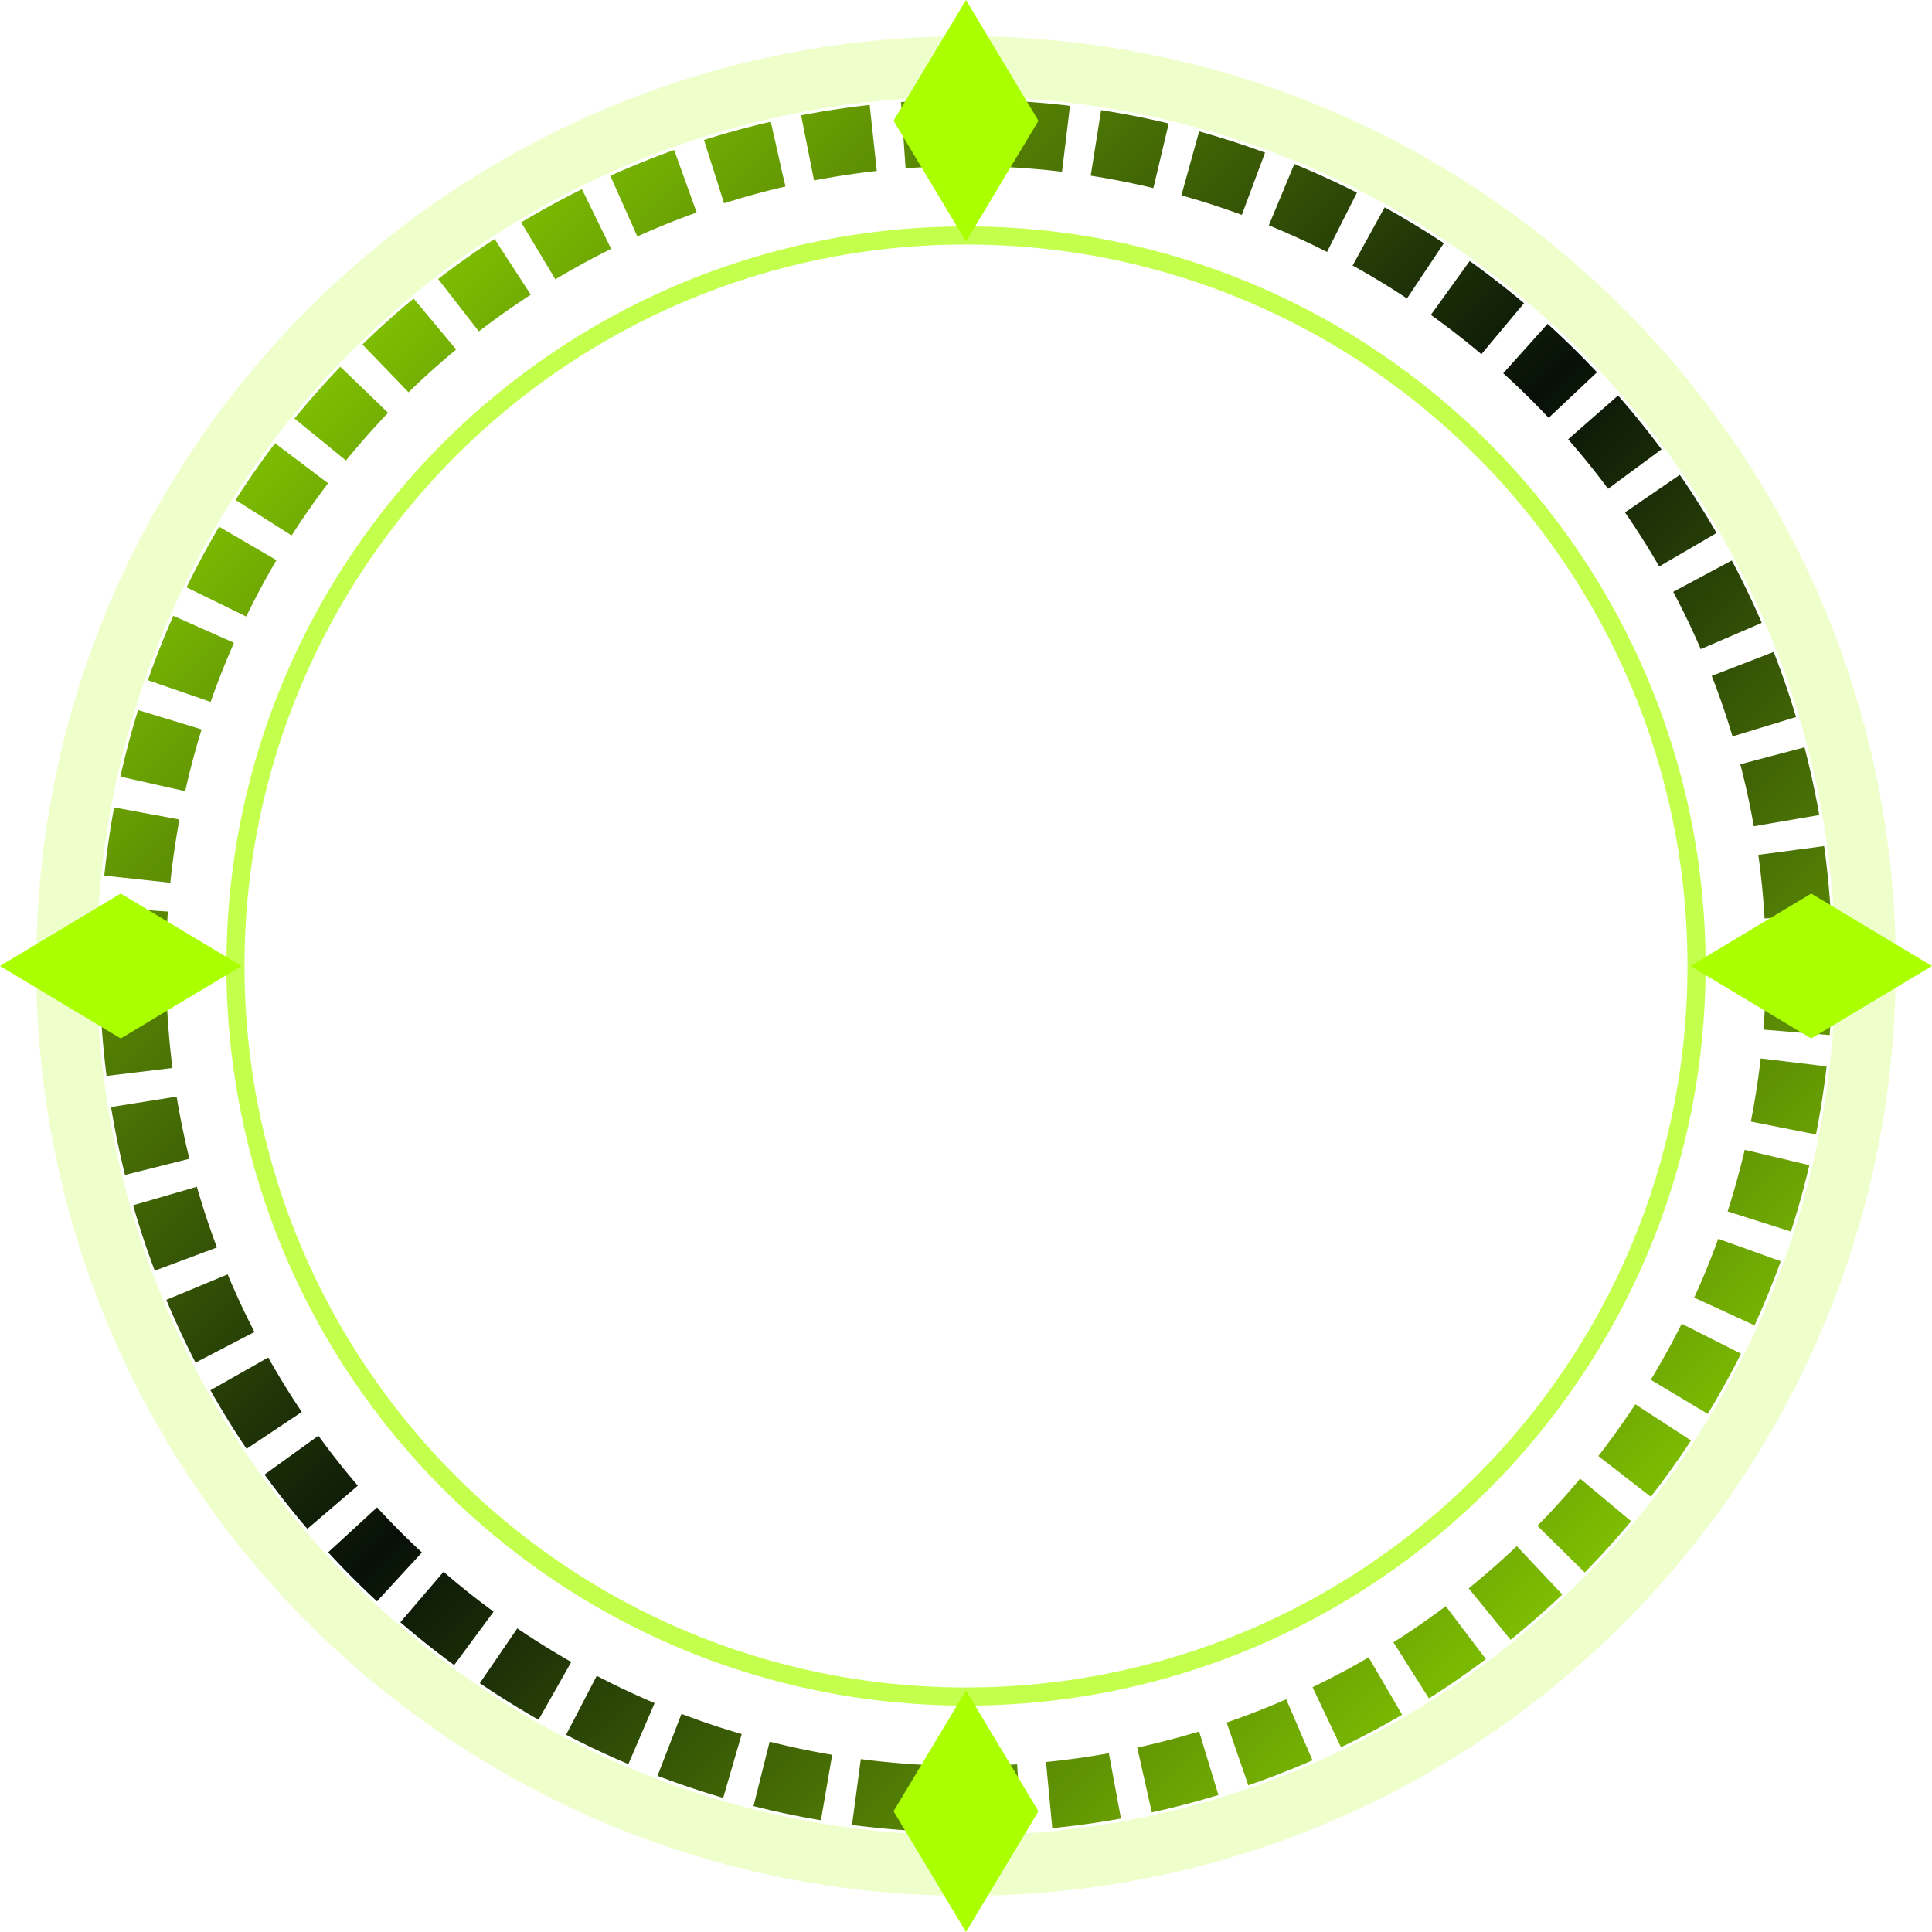
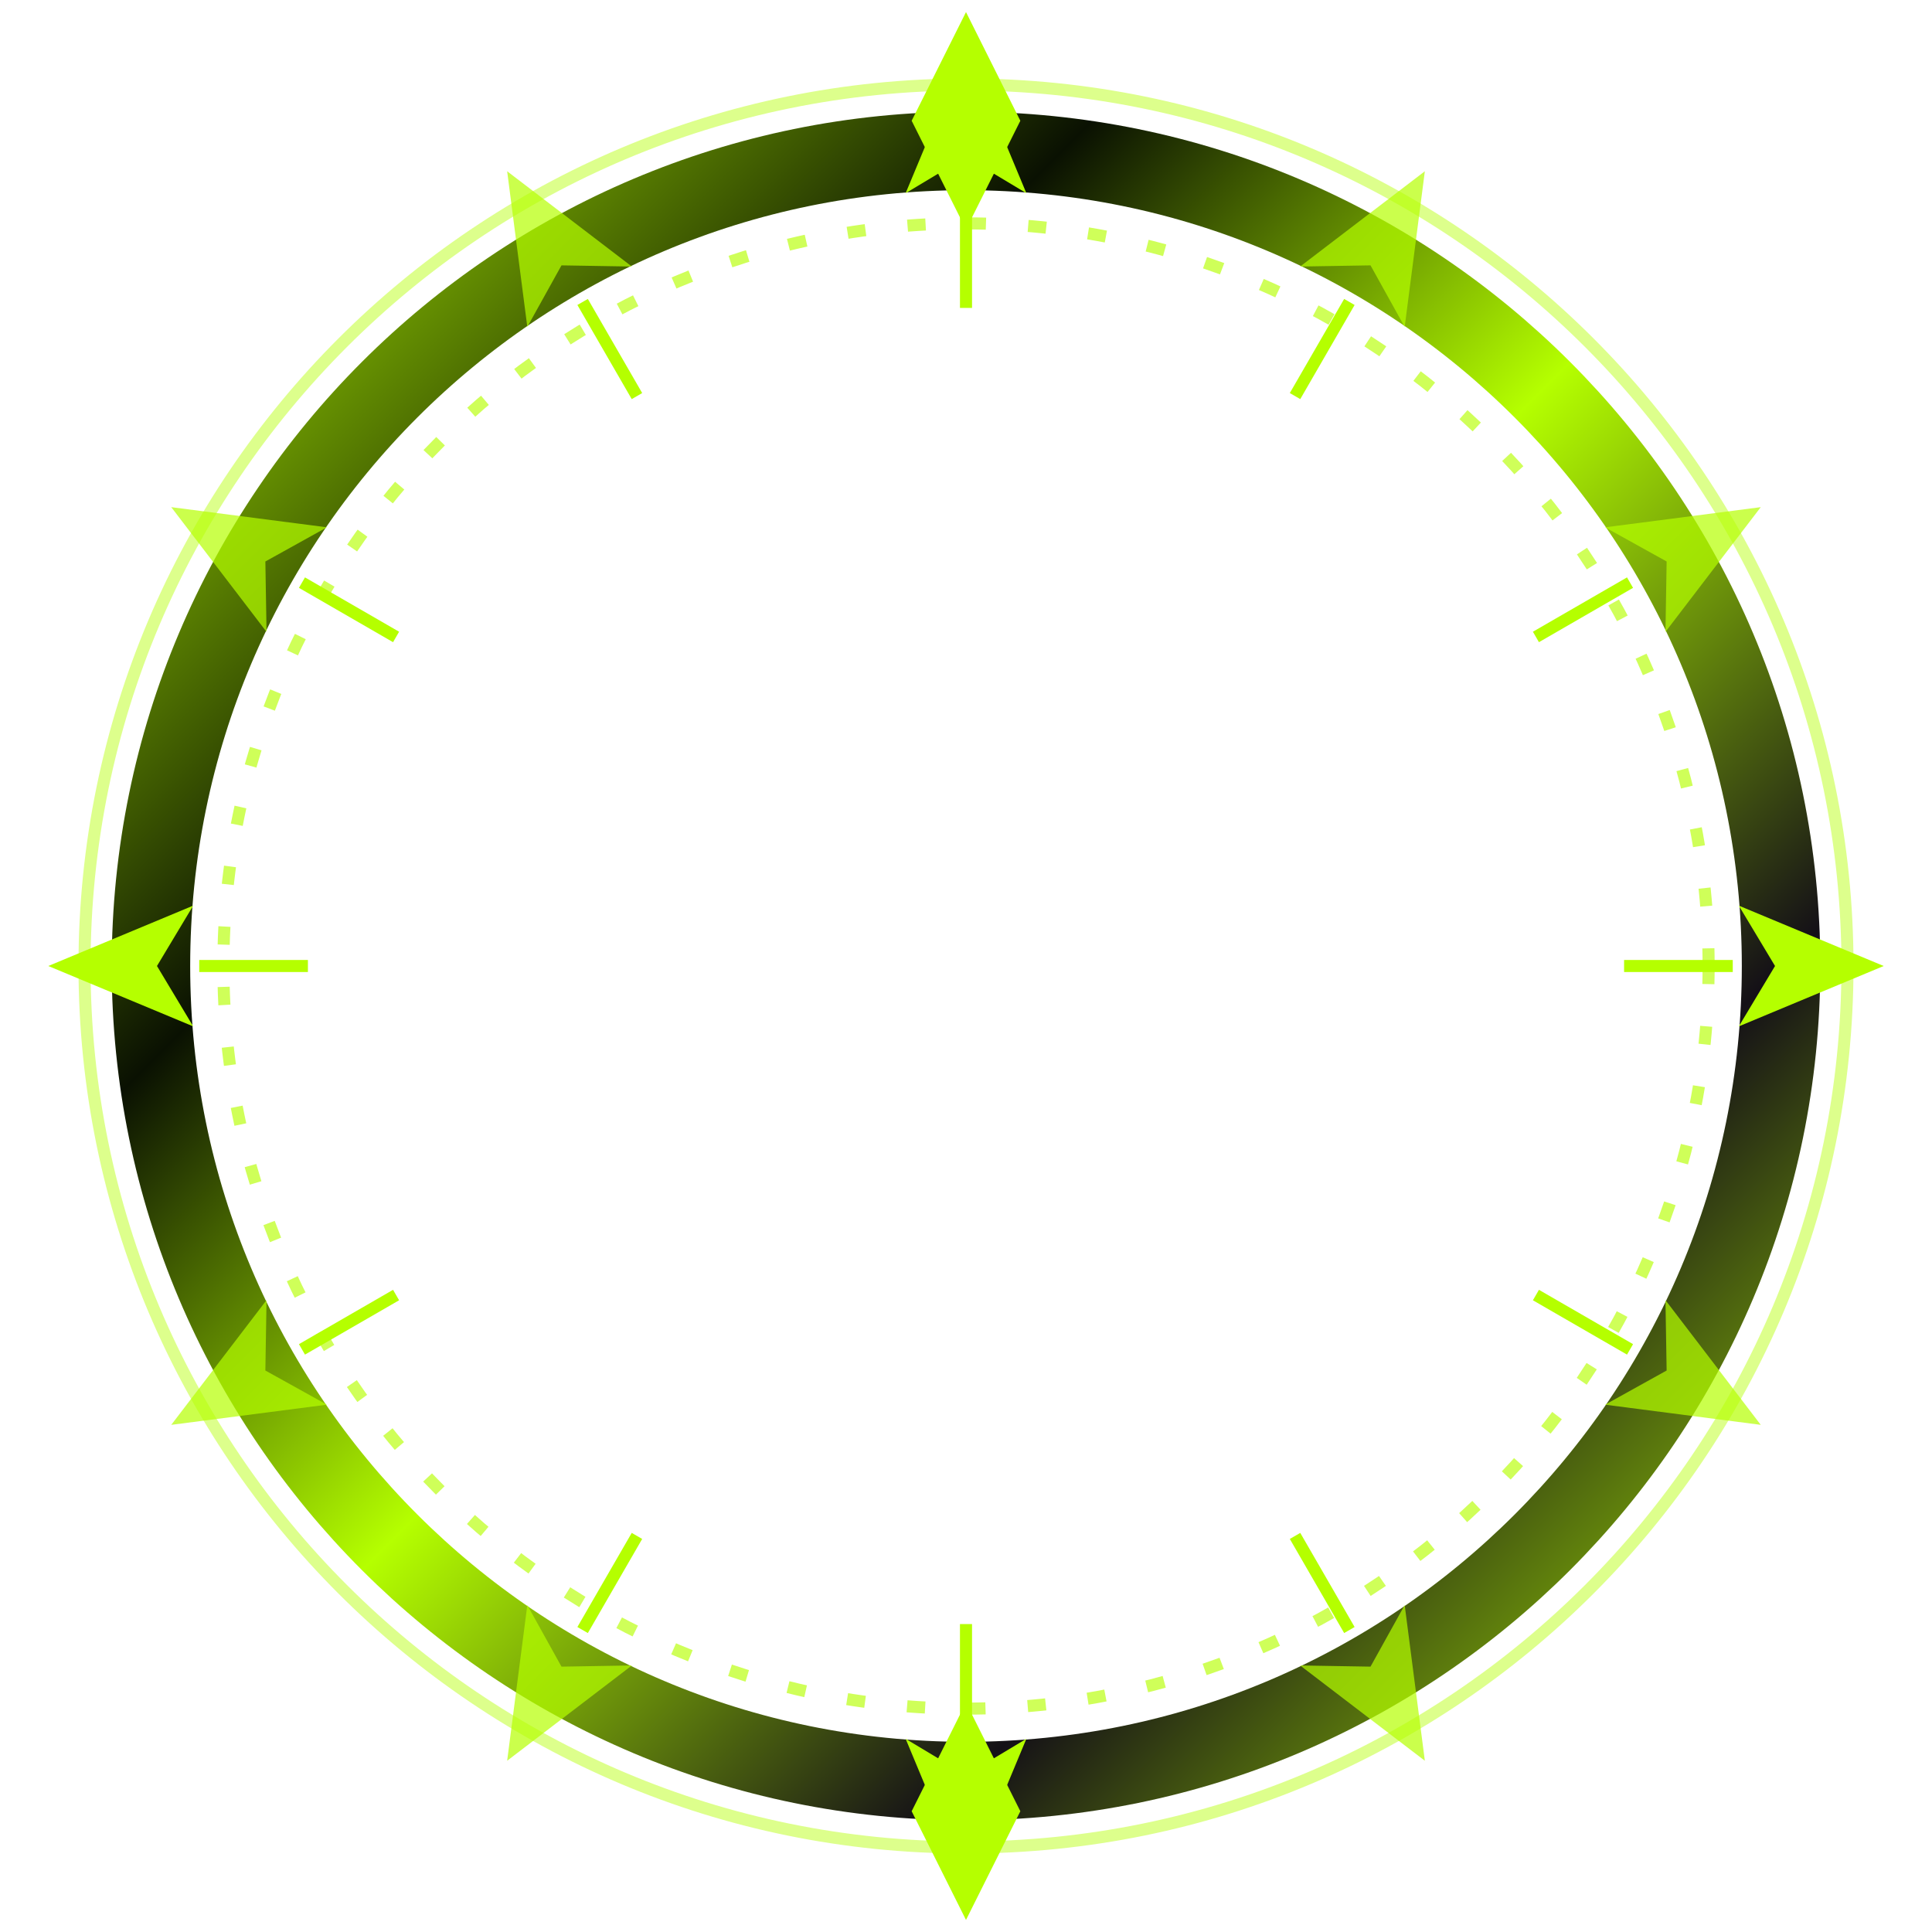
- <svg xmlns="http://www.w3.org/2000/svg" viewBox="0 0 320 320">
+ <svg xmlns="http://www.w3.org/2000/svg" viewBox="0 0 320 320" aria-label="chaos portrait border">
  <defs>
-     <linearGradient id="a" x2="1" y2="1">
-       <stop stop-color="#aaff00" />
-       <stop offset=".5" stop-color="#071008" />
-       <stop offset="1" stop-color="#aaff00" />
+     <linearGradient id="metal" x1="0" y1="0" x2="1" y2="1">
+       <stop stop-color="#b5ff00" />
+       <stop offset=".28" stop-color="#0a1102" />
+       <stop offset=".5" stop-color="#b5ff00" />
+       <stop offset=".75" stop-color="#141017" />
+       <stop offset="1" stop-color="#b5ff00" />
    </linearGradient>
  </defs>
-   <circle cx="160" cy="160" r="149" fill="none" stroke="#aaff00" stroke-opacity=".2" stroke-width="10" />
-   <circle cx="160" cy="160" r="138" fill="none" stroke="url(#a)" stroke-width="11" stroke-dasharray="11 5" />
-   <circle cx="160" cy="160" r="121" fill="none" stroke="#aaff00" stroke-width="3" opacity=".7" />
-   <g fill="#aaff00">
-     <path d="M160 0l12 20-12 20-12-20Z" />
-     <path d="M160 320l12-20-12-20-12 20Z" />
-     <path d="M0 160l20-12 20 12-20 12Z" />
-     <path d="M320 160l-20-12-20 12 20 12Z" />
+   <circle cx="160" cy="160" r="135" fill="none" stroke="url(#metal)" stroke-width="13" />
+   <circle cx="160" cy="160" r="123" fill="none" stroke="#b5ff00" stroke-opacity=".65" stroke-width="2" stroke-dasharray="3 7" />
+   <circle cx="160" cy="160" r="146" fill="none" stroke="#b5ff00" stroke-opacity=".45" stroke-width="2" />
+   <g transform="rotate(0 160 160)">
+     <path d="M160 8l-10 24 10-6 10 6Z" fill="#b5ff00" opacity="1" />
+     <path d="M160 33v18" stroke="#b5ff00" stroke-width="2" />
+   </g>
+   <g transform="rotate(30 160 160)">
+     <path d="M160 8l-10 24 10-6 10 6Z" fill="#b5ff00" opacity="0.7" />
+     <path d="M160 33v18" stroke="#b5ff00" stroke-width="2" />
+   </g>
+   <g transform="rotate(60 160 160)">
+     <path d="M160 8l-10 24 10-6 10 6Z" fill="#b5ff00" opacity="0.7" />
+     <path d="M160 33v18" stroke="#b5ff00" stroke-width="2" />
+   </g>
+   <g transform="rotate(90 160 160)">
+     <path d="M160 8l-10 24 10-6 10 6Z" fill="#b5ff00" opacity="1" />
+     <path d="M160 33v18" stroke="#b5ff00" stroke-width="2" />
+   </g>
+   <g transform="rotate(120 160 160)">
+     <path d="M160 8l-10 24 10-6 10 6Z" fill="#b5ff00" opacity="0.7" />
+     <path d="M160 33v18" stroke="#b5ff00" stroke-width="2" />
+   </g>
+   <g transform="rotate(150 160 160)">
+     <path d="M160 8l-10 24 10-6 10 6Z" fill="#b5ff00" opacity="0.7" />
+     <path d="M160 33v18" stroke="#b5ff00" stroke-width="2" />
+   </g>
+   <g transform="rotate(180 160 160)">
+     <path d="M160 8l-10 24 10-6 10 6Z" fill="#b5ff00" opacity="1" />
+     <path d="M160 33v18" stroke="#b5ff00" stroke-width="2" />
+   </g>
+   <g transform="rotate(210 160 160)">
+     <path d="M160 8l-10 24 10-6 10 6Z" fill="#b5ff00" opacity="0.7" />
+     <path d="M160 33v18" stroke="#b5ff00" stroke-width="2" />
+   </g>
+   <g transform="rotate(240 160 160)">
+     <path d="M160 8l-10 24 10-6 10 6Z" fill="#b5ff00" opacity="0.7" />
+     <path d="M160 33v18" stroke="#b5ff00" stroke-width="2" />
+   </g>
+   <g transform="rotate(270 160 160)">
+     <path d="M160 8l-10 24 10-6 10 6Z" fill="#b5ff00" opacity="1" />
+     <path d="M160 33v18" stroke="#b5ff00" stroke-width="2" />
+   </g>
+   <g transform="rotate(300 160 160)">
+     <path d="M160 8l-10 24 10-6 10 6Z" fill="#b5ff00" opacity="0.7" />
+     <path d="M160 33v18" stroke="#b5ff00" stroke-width="2" />
+   </g>
+   <g transform="rotate(330 160 160)">
+     <path d="M160 8l-10 24 10-6 10 6Z" fill="#b5ff00" opacity="0.7" />
+     <path d="M160 33v18" stroke="#b5ff00" stroke-width="2" />
+   </g>
+   <g fill="#b5ff00">
+     <path d="M160 2l9 18-9 18-9-18Z" />
+     <path d="M160 318l9-18-9-18-9 18Z" />
  </g>
</svg>
